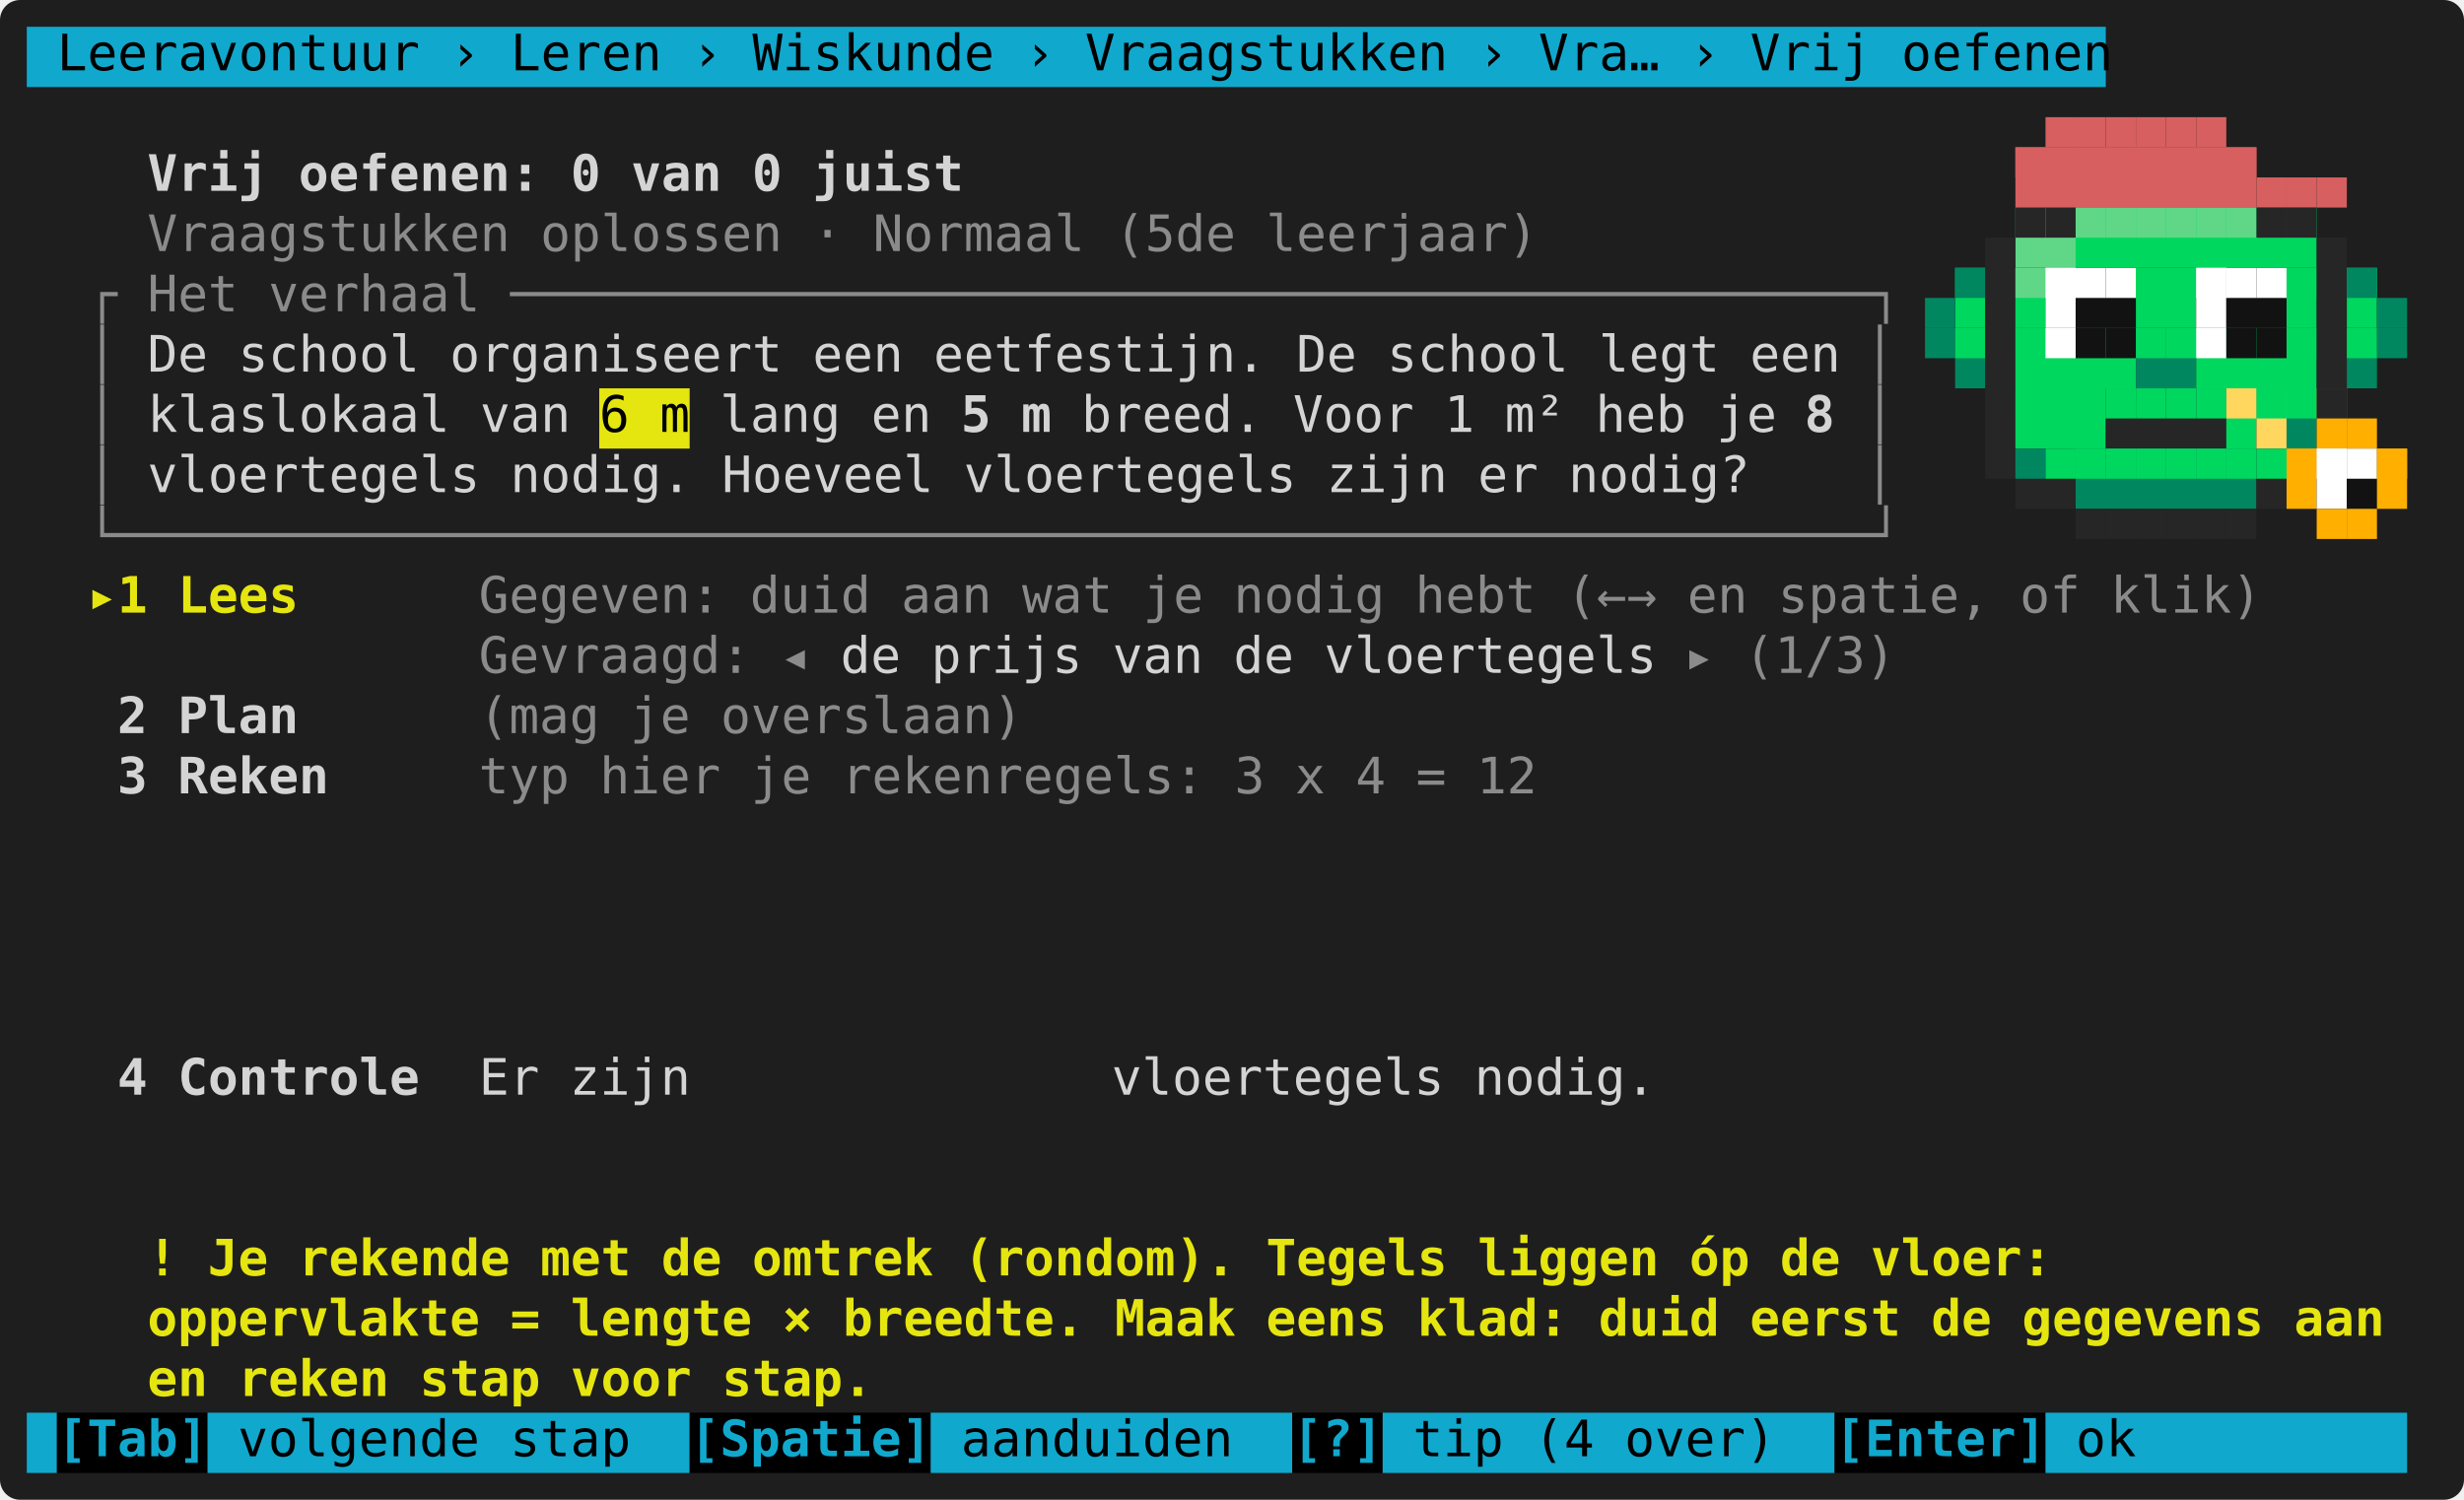
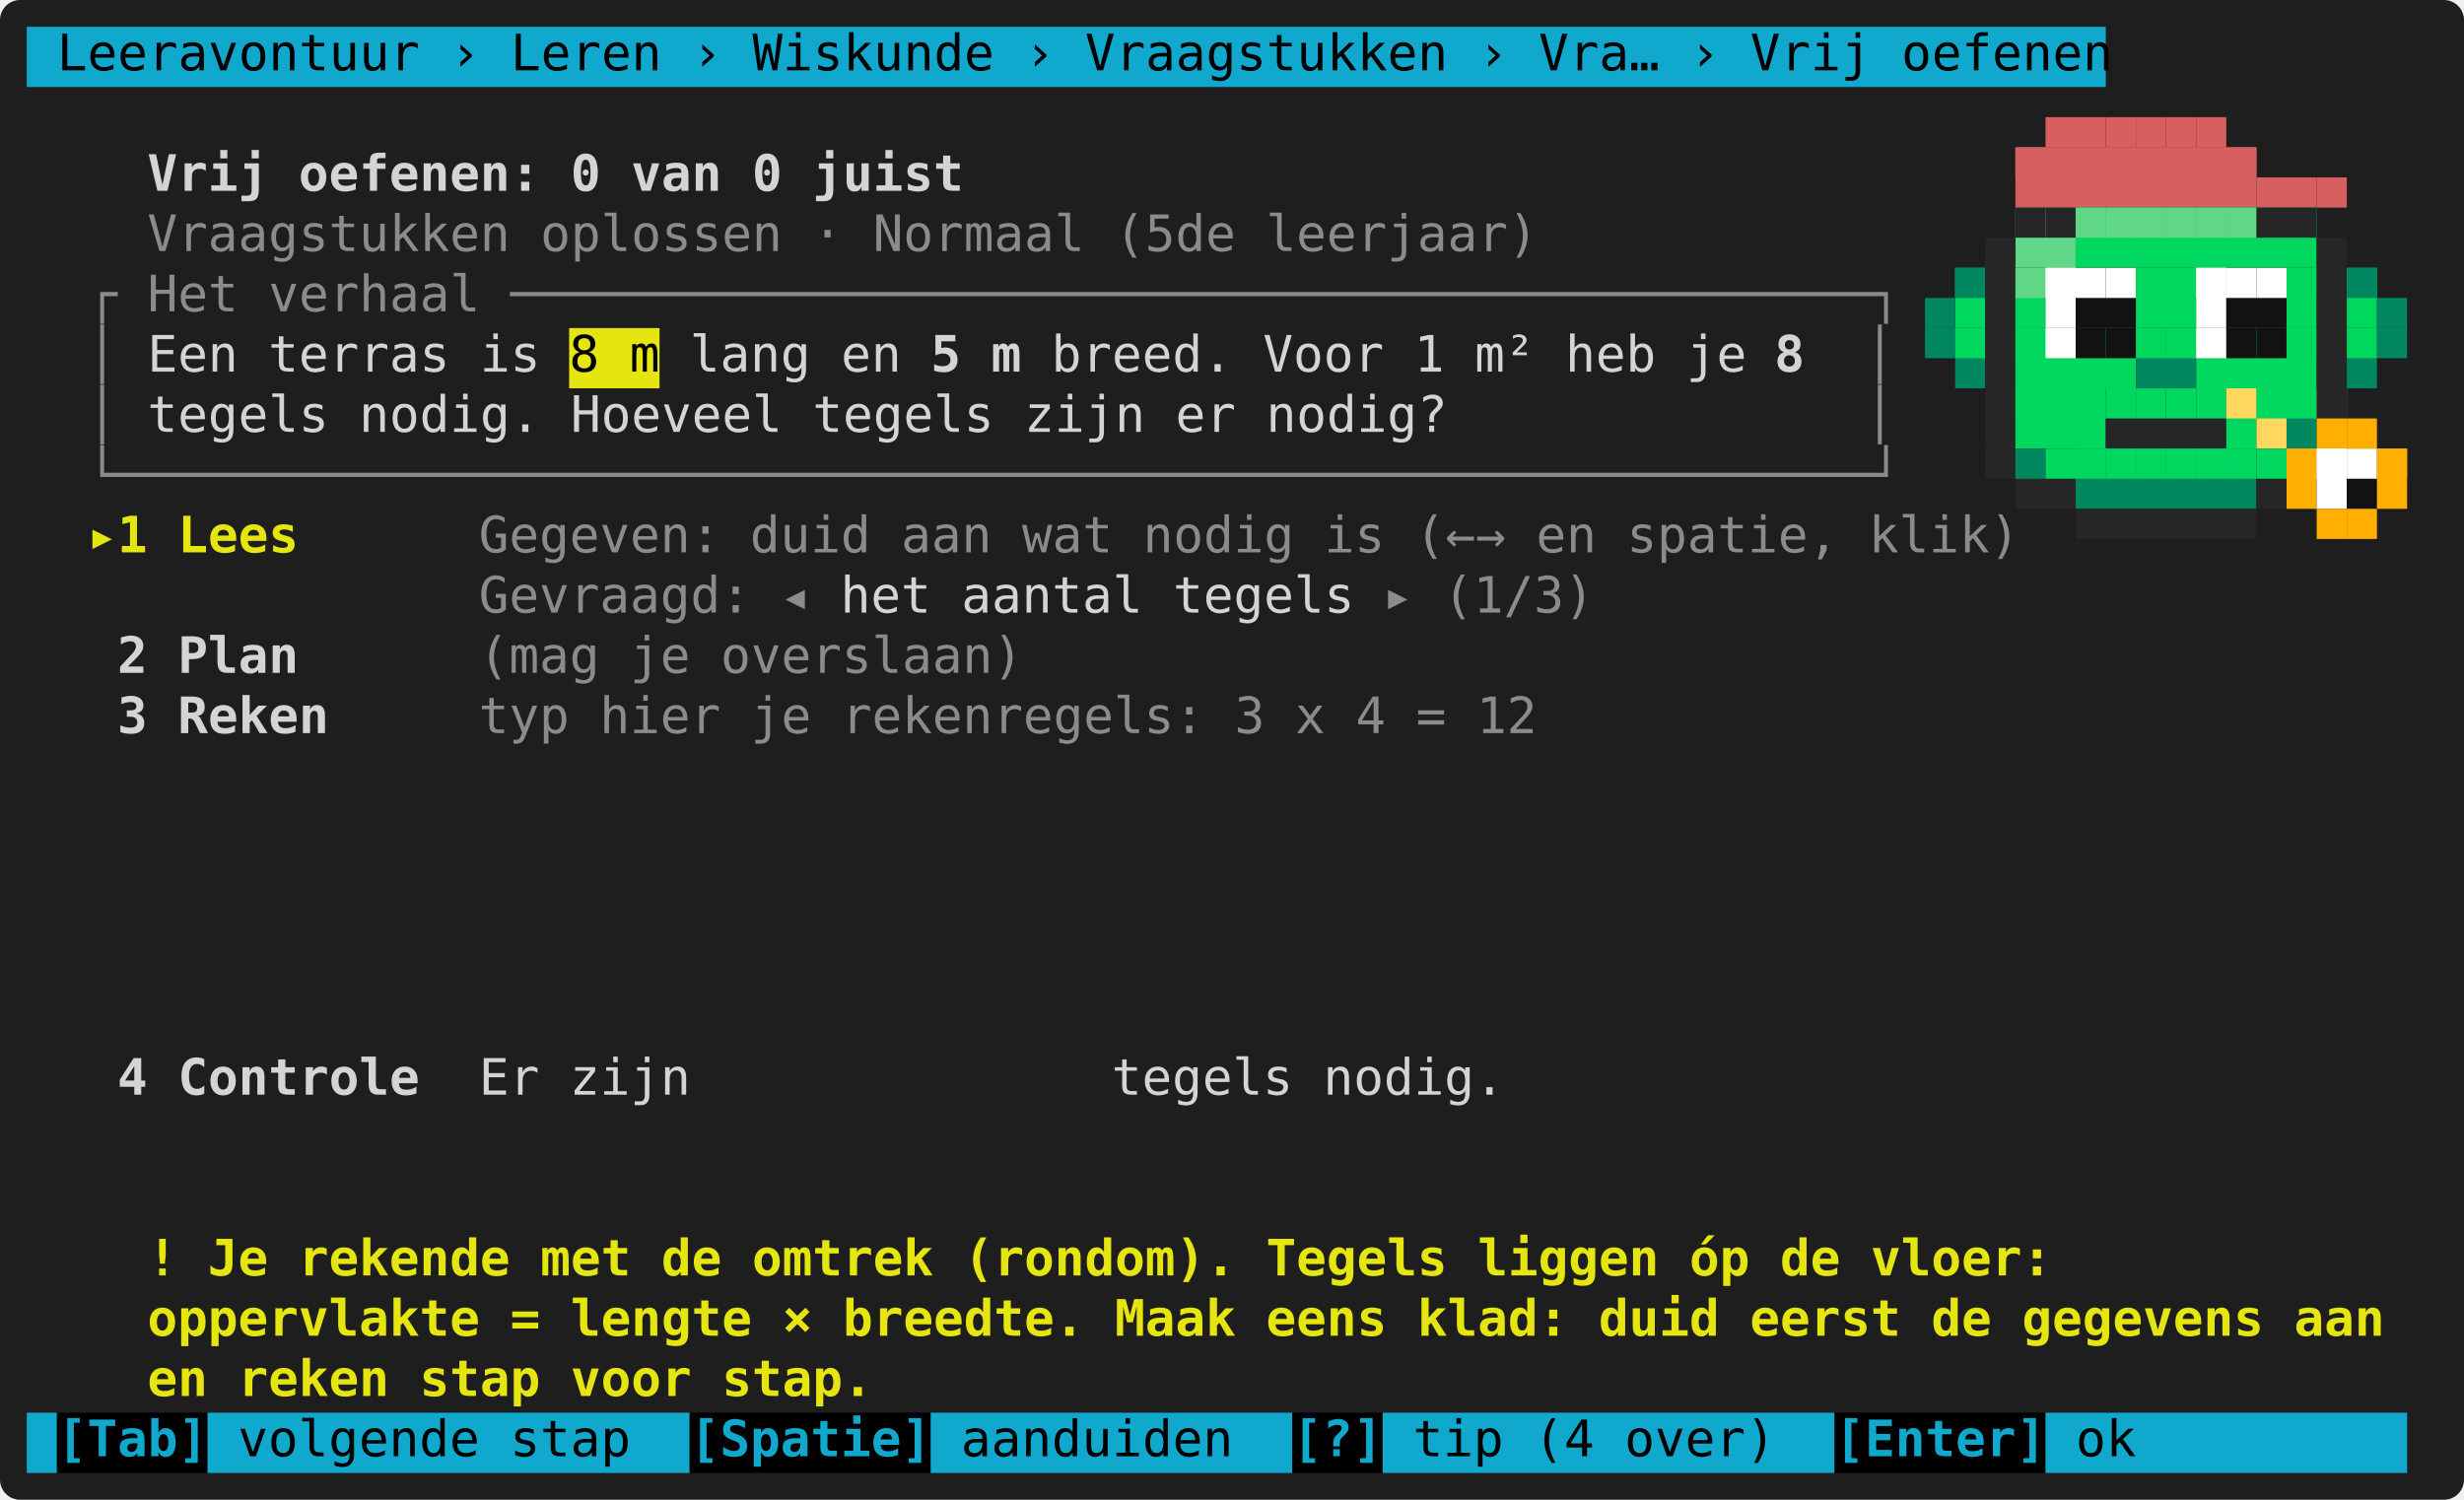
<svg xmlns="http://www.w3.org/2000/svg" width="736" height="448" viewBox="0 0 736 448" role="img" aria-label="Met de omtrek gerekend in plaats van de oppervlakte: een hulpje">
  <rect width="736" height="448" rx="6" fill="#1e1e1e" />
  <g font-family="DejaVu Sans Mono, Menlo, Consolas, monospace" font-size="15">
    <rect x="8" y="8" width="621" height="18" fill="#11a8cd" />
    <text x="8" y="21" textLength="621" lengthAdjust="spacingAndGlyphs" xml:space="preserve" fill="#000000"> Leeravontuur › Leren › Wiskunde › Vraagstukken › Vra… › Vrij oefenen</text>
    <rect x="611" y="35" width="9" height="9" fill="#d75f5f" />
    <rect x="620" y="35" width="9" height="9" fill="#d75f5f" />
    <rect x="629" y="35" width="9" height="9" fill="#d75f5f" />
    <rect x="638" y="35" width="9" height="9" fill="#d75f5f" />
    <rect x="647" y="35" width="9" height="9" fill="#d75f5f" />
    <rect x="656" y="35" width="9" height="9" fill="#d75f5f" />
    <rect x="602" y="44" width="72" height="18" fill="#d75f5f" />
    <rect x="602" y="44" width="9" height="9" fill="#d75f5f" />
    <rect x="611" y="44" width="9" height="9" fill="#d75f5f" />
    <rect x="620" y="44" width="9" height="9" fill="#d75f5f" />
    <rect x="629" y="44" width="9" height="9" fill="#d75f5f" />
    <rect x="638" y="44" width="9" height="9" fill="#d75f5f" />
    <rect x="647" y="44" width="9" height="9" fill="#d75f5f" />
    <rect x="656" y="44" width="9" height="9" fill="#d75f5f" />
    <rect x="665" y="44" width="9" height="9" fill="#d75f5f" />
    <rect x="674" y="53" width="9" height="9" fill="#d75f5f" />
    <rect x="683" y="53" width="9" height="9" fill="#d75f5f" />
    <rect x="692" y="53" width="9" height="9" fill="#d75f5f" />
    <text x="44" y="57" textLength="243" lengthAdjust="spacingAndGlyphs" xml:space="preserve" fill="#d4d4d4" font-weight="bold">Vrij oefenen: 0 van 0 juist</text>
    <rect x="602" y="62" width="18" height="18" fill="#5fd787" />
    <rect x="620" y="62" width="72" height="18" fill="#00d75f" />
    <rect x="593" y="71" width="9" height="9" fill="#262626" />
    <rect x="602" y="62" width="9" height="9" fill="#262626" />
    <rect x="611" y="62" width="9" height="9" fill="#262626" />
    <rect x="620" y="62" width="9" height="9" fill="#5fd787" />
    <rect x="629" y="62" width="9" height="9" fill="#5fd787" />
    <rect x="638" y="62" width="9" height="9" fill="#5fd787" />
    <rect x="647" y="62" width="9" height="9" fill="#5fd787" />
    <rect x="656" y="62" width="9" height="9" fill="#5fd787" />
    <rect x="665" y="62" width="9" height="9" fill="#5fd787" />
    <rect x="674" y="62" width="9" height="9" fill="#262626" />
    <rect x="683" y="62" width="9" height="9" fill="#262626" />
    <rect x="692" y="71" width="9" height="9" fill="#262626" />
    <text x="44" y="75" textLength="414" lengthAdjust="spacingAndGlyphs" xml:space="preserve" fill="#d4d4d4" opacity="0.6">Vraagstukken oplossen · Normaal (5de leerjaar)</text>
    <rect x="584" y="80" width="9" height="18" fill="#00d75f" />
    <rect x="593" y="80" width="9" height="18" fill="#262626" />
    <rect x="602" y="80" width="9" height="18" fill="#00d75f" />
    <rect x="611" y="80" width="9" height="18" fill="#ffffff" />
    <rect x="620" y="80" width="18" height="18" fill="#121212" />
    <rect x="638" y="80" width="18" height="18" fill="#00d75f" />
    <rect x="656" y="80" width="9" height="18" fill="#ffffff" />
    <rect x="665" y="80" width="18" height="18" fill="#121212" />
    <rect x="683" y="80" width="9" height="18" fill="#00d75f" />
    <rect x="692" y="80" width="9" height="18" fill="#262626" />
    <rect x="701" y="80" width="9" height="18" fill="#00d75f" />
    <rect x="575" y="89" width="9" height="9" fill="#00875f" />
    <rect x="584" y="80" width="9" height="9" fill="#00875f" />
    <rect x="593" y="80" width="9" height="9" fill="#262626" />
    <rect x="602" y="80" width="9" height="9" fill="#5fd787" />
    <rect x="611" y="80" width="9" height="9" fill="#ffffff" />
    <rect x="620" y="80" width="9" height="9" fill="#ffffff" />
    <rect x="629" y="80" width="9" height="9" fill="#ffffff" />
    <rect x="638" y="80" width="9" height="9" fill="#00d75f" />
    <rect x="647" y="80" width="9" height="9" fill="#00d75f" />
    <rect x="656" y="80" width="9" height="9" fill="#ffffff" />
    <rect x="665" y="80" width="9" height="9" fill="#ffffff" />
    <rect x="674" y="80" width="9" height="9" fill="#ffffff" />
    <rect x="683" y="80" width="9" height="9" fill="#00d75f" />
    <rect x="692" y="80" width="9" height="9" fill="#262626" />
    <rect x="701" y="80" width="9" height="9" fill="#00875f" />
    <rect x="710" y="89" width="9" height="9" fill="#00875f" />
    <text x="26" y="93" textLength="540" lengthAdjust="spacingAndGlyphs" xml:space="preserve" fill="#d4d4d4" opacity="0.6">┌ Het verhaal ─────────────────────────────────────────────┐</text>
+     <rect x="170" y="98" width="27" height="18" fill="#e5e510" />
    <rect x="584" y="98" width="9" height="18" fill="#00875f" />
    <rect x="593" y="98" width="9" height="18" fill="#262626" />
    <rect x="602" y="98" width="36" height="18" fill="#00d75f" />
    <rect x="638" y="98" width="18" height="18" fill="#00875f" />
    <rect x="656" y="98" width="36" height="18" fill="#00d75f" />
    <rect x="692" y="98" width="9" height="18" fill="#262626" />
    <rect x="701" y="98" width="9" height="18" fill="#00875f" />
    <rect x="575" y="98" width="9" height="9" fill="#00875f" />
    <rect x="584" y="98" width="9" height="9" fill="#00d75f" />
    <rect x="593" y="98" width="9" height="9" fill="#262626" />
    <rect x="602" y="98" width="9" height="9" fill="#00d75f" />
    <rect x="611" y="98" width="9" height="9" fill="#ffffff" />
    <rect x="620" y="98" width="9" height="9" fill="#121212" />
    <rect x="629" y="98" width="9" height="9" fill="#121212" />
    <rect x="638" y="98" width="9" height="9" fill="#00d75f" />
    <rect x="647" y="98" width="9" height="9" fill="#00d75f" />
    <rect x="656" y="98" width="9" height="9" fill="#ffffff" />
    <rect x="665" y="98" width="9" height="9" fill="#121212" />
    <rect x="674" y="98" width="9" height="9" fill="#121212" />
    <rect x="683" y="98" width="9" height="9" fill="#00d75f" />
    <rect x="692" y="98" width="9" height="9" fill="#262626" />
    <rect x="701" y="98" width="9" height="9" fill="#00d75f" />
    <rect x="710" y="98" width="9" height="9" fill="#00875f" />
    <text x="26" y="111" textLength="9" lengthAdjust="spacingAndGlyphs" xml:space="preserve" fill="#d4d4d4" opacity="0.6">│</text>
-     <text x="35" y="111" textLength="522" lengthAdjust="spacingAndGlyphs" xml:space="preserve" fill="#d4d4d4"> De school organiseert een eetfestijn. De school legt een </text>
+     <text x="35" y="111" textLength="135" lengthAdjust="spacingAndGlyphs" xml:space="preserve" fill="#d4d4d4"> Een terras is </text>
+     <text x="170" y="111" textLength="27" lengthAdjust="spacingAndGlyphs" xml:space="preserve" fill="#000000">8 m</text>
+     <text x="197" y="111" textLength="81" lengthAdjust="spacingAndGlyphs" xml:space="preserve" fill="#d4d4d4"> lang en </text>
+     <text x="278" y="111" textLength="27" lengthAdjust="spacingAndGlyphs" xml:space="preserve" fill="#d4d4d4" font-weight="bold">5 m</text>
+     <text x="305" y="111" textLength="225" lengthAdjust="spacingAndGlyphs" xml:space="preserve" fill="#d4d4d4"> breed. Voor 1 m² heb je </text>
+     <text x="530" y="111" textLength="9" lengthAdjust="spacingAndGlyphs" xml:space="preserve" fill="#d4d4d4" font-weight="bold">8</text>
    <text x="557" y="111" textLength="9" lengthAdjust="spacingAndGlyphs" xml:space="preserve" fill="#d4d4d4" opacity="0.6">│</text>
-     <rect x="179" y="116" width="27" height="18" fill="#e5e510" />
    <rect x="593" y="116" width="9" height="18" fill="#262626" />
    <rect x="602" y="116" width="27" height="18" fill="#00d75f" />
    <rect x="629" y="116" width="36" height="18" fill="#262626" />
    <rect x="665" y="116" width="9" height="18" fill="#00d75f" />
    <rect x="674" y="116" width="9" height="18" fill="#ffd75f" />
    <rect x="683" y="116" width="9" height="18" fill="#00875f" />
    <rect x="692" y="116" width="9" height="18" fill="#ffaf00" />
    <rect x="593" y="116" width="9" height="9" fill="#262626" />
    <rect x="602" y="116" width="9" height="9" fill="#00d75f" />
    <rect x="611" y="116" width="9" height="9" fill="#00d75f" />
    <rect x="620" y="116" width="9" height="9" fill="#00d75f" />
    <rect x="629" y="116" width="9" height="9" fill="#00d75f" />
    <rect x="638" y="116" width="9" height="9" fill="#00d75f" />
    <rect x="647" y="116" width="9" height="9" fill="#00d75f" />
    <rect x="656" y="116" width="9" height="9" fill="#00d75f" />
    <rect x="665" y="116" width="9" height="9" fill="#ffd75f" />
    <rect x="674" y="116" width="9" height="9" fill="#00d75f" />
    <rect x="683" y="116" width="9" height="9" fill="#00d75f" />
    <rect x="692" y="116" width="9" height="9" fill="#262626" />
    <rect x="701" y="125" width="9" height="9" fill="#ffaf00" />
    <text x="26" y="129" textLength="9" lengthAdjust="spacingAndGlyphs" xml:space="preserve" fill="#d4d4d4" opacity="0.6">│</text>
-     <text x="35" y="129" textLength="144" lengthAdjust="spacingAndGlyphs" xml:space="preserve" fill="#d4d4d4"> klaslokaal van </text>
-     <text x="179" y="129" textLength="27" lengthAdjust="spacingAndGlyphs" xml:space="preserve" fill="#000000">6 m</text>
-     <text x="206" y="129" textLength="81" lengthAdjust="spacingAndGlyphs" xml:space="preserve" fill="#d4d4d4"> lang en </text>
-     <text x="287" y="129" textLength="27" lengthAdjust="spacingAndGlyphs" xml:space="preserve" fill="#d4d4d4" font-weight="bold">5 m</text>
-     <text x="314" y="129" textLength="225" lengthAdjust="spacingAndGlyphs" xml:space="preserve" fill="#d4d4d4"> breed. Voor 1 m² heb je </text>
-     <text x="539" y="129" textLength="9" lengthAdjust="spacingAndGlyphs" xml:space="preserve" fill="#d4d4d4" font-weight="bold">8</text>
+     <text x="35" y="129" textLength="522" lengthAdjust="spacingAndGlyphs" xml:space="preserve" fill="#d4d4d4"> tegels nodig. Hoeveel tegels zijn er nodig?              </text>
    <text x="557" y="129" textLength="9" lengthAdjust="spacingAndGlyphs" xml:space="preserve" fill="#d4d4d4" opacity="0.6">│</text>
    <rect x="602" y="134" width="18" height="18" fill="#262626" />
    <rect x="620" y="134" width="54" height="18" fill="#00875f" />
    <rect x="674" y="134" width="9" height="18" fill="#262626" />
    <rect x="683" y="134" width="9" height="18" fill="#ffaf00" />
    <rect x="692" y="134" width="9" height="18" fill="#ffffff" />
    <rect x="701" y="134" width="9" height="18" fill="#121212" />
    <rect x="710" y="134" width="9" height="18" fill="#ffaf00" />
    <rect x="593" y="134" width="9" height="9" fill="#262626" />
    <rect x="602" y="134" width="9" height="9" fill="#00875f" />
    <rect x="611" y="134" width="9" height="9" fill="#00d75f" />
    <rect x="620" y="134" width="9" height="9" fill="#00d75f" />
    <rect x="629" y="134" width="9" height="9" fill="#00d75f" />
    <rect x="638" y="134" width="9" height="9" fill="#00d75f" />
    <rect x="647" y="134" width="9" height="9" fill="#00d75f" />
    <rect x="656" y="134" width="9" height="9" fill="#00d75f" />
    <rect x="665" y="134" width="9" height="9" fill="#00d75f" />
    <rect x="674" y="134" width="9" height="9" fill="#00d75f" />
    <rect x="683" y="134" width="9" height="9" fill="#ffaf00" />
    <rect x="692" y="134" width="9" height="9" fill="#ffffff" />
    <rect x="701" y="134" width="9" height="9" fill="#ffffff" />
    <rect x="710" y="134" width="9" height="9" fill="#ffaf00" />
-     <text x="26" y="147" textLength="9" lengthAdjust="spacingAndGlyphs" xml:space="preserve" fill="#d4d4d4" opacity="0.6">│</text>
-     <text x="35" y="147" textLength="522" lengthAdjust="spacingAndGlyphs" xml:space="preserve" fill="#d4d4d4"> vloertegels nodig. Hoeveel vloertegels zijn er nodig?    </text>
-     <text x="557" y="147" textLength="9" lengthAdjust="spacingAndGlyphs" xml:space="preserve" fill="#d4d4d4" opacity="0.6">│</text>
+     <text x="26" y="147" textLength="540" lengthAdjust="spacingAndGlyphs" xml:space="preserve" fill="#d4d4d4" opacity="0.6">└──────────────────────────────────────────────────────────┘</text>
    <rect x="620" y="152" width="9" height="9" fill="#262626" />
    <rect x="629" y="152" width="9" height="9" fill="#262626" />
    <rect x="638" y="152" width="9" height="9" fill="#262626" />
    <rect x="647" y="152" width="9" height="9" fill="#262626" />
    <rect x="656" y="152" width="9" height="9" fill="#262626" />
    <rect x="665" y="152" width="9" height="9" fill="#262626" />
    <rect x="692" y="152" width="9" height="9" fill="#ffaf00" />
    <rect x="701" y="152" width="9" height="9" fill="#ffaf00" />
-     <text x="26" y="165" textLength="540" lengthAdjust="spacingAndGlyphs" xml:space="preserve" fill="#d4d4d4" opacity="0.6">└──────────────────────────────────────────────────────────┘</text>
-     <text x="26" y="183" textLength="63" lengthAdjust="spacingAndGlyphs" xml:space="preserve" fill="#e5e510" font-weight="bold">▸1 Lees</text>
-     <text x="143" y="183" textLength="72" lengthAdjust="spacingAndGlyphs" xml:space="preserve" fill="#d4d4d4" opacity="0.6">Gegeven:</text>
-     <text x="224" y="183" textLength="450" lengthAdjust="spacingAndGlyphs" xml:space="preserve" fill="#d4d4d4" opacity="0.6">duid aan wat je nodig hebt (←→ en spatie, of klik)</text>
-     <text x="143" y="201" textLength="81" lengthAdjust="spacingAndGlyphs" xml:space="preserve" fill="#d4d4d4" opacity="0.6">Gevraagd:</text>
-     <text x="233" y="201" textLength="9" lengthAdjust="spacingAndGlyphs" xml:space="preserve" fill="#d4d4d4" opacity="0.6">◂</text>
-     <text x="242" y="201" textLength="261" lengthAdjust="spacingAndGlyphs" xml:space="preserve" fill="#d4d4d4"> de prijs van de vloertegels </text>
-     <text x="503" y="201" textLength="63" lengthAdjust="spacingAndGlyphs" xml:space="preserve" fill="#d4d4d4" opacity="0.6">▸ (1/3)</text>
-     <text x="26" y="219" textLength="63" lengthAdjust="spacingAndGlyphs" xml:space="preserve" fill="#d4d4d4" font-weight="bold"> 2 Plan</text>
-     <text x="143" y="219" textLength="162" lengthAdjust="spacingAndGlyphs" xml:space="preserve" fill="#d4d4d4" opacity="0.6">(mag je overslaan)</text>
-     <text x="26" y="237" textLength="72" lengthAdjust="spacingAndGlyphs" xml:space="preserve" fill="#d4d4d4" font-weight="bold"> 3 Reken</text>
-     <text x="143" y="237" textLength="315" lengthAdjust="spacingAndGlyphs" xml:space="preserve" fill="#d4d4d4" opacity="0.6">typ hier je rekenregels: 3 x 4 = 12</text>
+     <text x="26" y="165" textLength="63" lengthAdjust="spacingAndGlyphs" xml:space="preserve" fill="#e5e510" font-weight="bold">▸1 Lees</text>
+     <text x="143" y="165" textLength="72" lengthAdjust="spacingAndGlyphs" xml:space="preserve" fill="#d4d4d4" opacity="0.6">Gegeven:</text>
+     <text x="224" y="165" textLength="378" lengthAdjust="spacingAndGlyphs" xml:space="preserve" fill="#d4d4d4" opacity="0.6">duid aan wat nodig is (←→ en spatie, klik)</text>
+     <text x="143" y="183" textLength="81" lengthAdjust="spacingAndGlyphs" xml:space="preserve" fill="#d4d4d4" opacity="0.6">Gevraagd:</text>
+     <text x="233" y="183" textLength="9" lengthAdjust="spacingAndGlyphs" xml:space="preserve" fill="#d4d4d4" opacity="0.6">◂</text>
+     <text x="242" y="183" textLength="171" lengthAdjust="spacingAndGlyphs" xml:space="preserve" fill="#d4d4d4"> het aantal tegels </text>
+     <text x="413" y="183" textLength="63" lengthAdjust="spacingAndGlyphs" xml:space="preserve" fill="#d4d4d4" opacity="0.6">▸ (1/3)</text>
+     <text x="26" y="201" textLength="63" lengthAdjust="spacingAndGlyphs" xml:space="preserve" fill="#d4d4d4" font-weight="bold"> 2 Plan</text>
+     <text x="143" y="201" textLength="162" lengthAdjust="spacingAndGlyphs" xml:space="preserve" fill="#d4d4d4" opacity="0.6">(mag je overslaan)</text>
+     <text x="26" y="219" textLength="72" lengthAdjust="spacingAndGlyphs" xml:space="preserve" fill="#d4d4d4" font-weight="bold"> 3 Reken</text>
+     <text x="143" y="219" textLength="315" lengthAdjust="spacingAndGlyphs" xml:space="preserve" fill="#d4d4d4" opacity="0.6">typ hier je rekenregels: 3 x 4 = 12</text>
    <text x="26" y="327" textLength="99" lengthAdjust="spacingAndGlyphs" xml:space="preserve" fill="#d4d4d4" font-weight="bold"> 4 Controle</text>
    <text x="125" y="327" textLength="90" lengthAdjust="spacingAndGlyphs" xml:space="preserve" fill="#d4d4d4">  Er zijn </text>
-     <text x="323" y="327" textLength="405" lengthAdjust="spacingAndGlyphs" xml:space="preserve" fill="#d4d4d4"> vloertegels nodig.                          </text>
+     <text x="323" y="327" textLength="405" lengthAdjust="spacingAndGlyphs" xml:space="preserve" fill="#d4d4d4"> tegels nodig.                               </text>
    <text x="44" y="381" textLength="567" lengthAdjust="spacingAndGlyphs" xml:space="preserve" fill="#e5e510" font-weight="bold">! Je rekende met de omtrek (rondom). Tegels liggen óp de vloer:</text>
    <text x="44" y="399" textLength="666" lengthAdjust="spacingAndGlyphs" xml:space="preserve" fill="#e5e510" font-weight="bold">oppervlakte = lengte × breedte. Maak eens klad: duid eerst de gegevens aan</text>
    <text x="44" y="417" textLength="216" lengthAdjust="spacingAndGlyphs" xml:space="preserve" fill="#e5e510" font-weight="bold">en reken stap voor stap.</text>
    <rect x="8" y="422" width="9" height="18" fill="#11a8cd" />
    <rect x="17" y="422" width="45" height="18" fill="#000000" />
    <rect x="62" y="422" width="144" height="18" fill="#11a8cd" />
    <rect x="206" y="422" width="72" height="18" fill="#000000" />
    <rect x="278" y="422" width="108" height="18" fill="#11a8cd" />
    <rect x="386" y="422" width="27" height="18" fill="#000000" />
    <rect x="413" y="422" width="135" height="18" fill="#11a8cd" />
    <rect x="548" y="422" width="63" height="18" fill="#000000" />
    <rect x="611" y="422" width="108" height="18" fill="#11a8cd" />
    <text x="17" y="435" textLength="45" lengthAdjust="spacingAndGlyphs" xml:space="preserve" fill="#11a8cd" font-weight="bold">[Tab]</text>
    <text x="62" y="435" textLength="144" lengthAdjust="spacingAndGlyphs" xml:space="preserve" fill="#000000"> volgende stap  </text>
    <text x="206" y="435" textLength="72" lengthAdjust="spacingAndGlyphs" xml:space="preserve" fill="#11a8cd" font-weight="bold">[Spatie]</text>
    <text x="278" y="435" textLength="108" lengthAdjust="spacingAndGlyphs" xml:space="preserve" fill="#000000"> aanduiden  </text>
    <text x="386" y="435" textLength="27" lengthAdjust="spacingAndGlyphs" xml:space="preserve" fill="#11a8cd" font-weight="bold">[?]</text>
    <text x="413" y="435" textLength="135" lengthAdjust="spacingAndGlyphs" xml:space="preserve" fill="#000000"> tip (4 over)  </text>
    <text x="548" y="435" textLength="63" lengthAdjust="spacingAndGlyphs" xml:space="preserve" fill="#11a8cd" font-weight="bold">[Enter]</text>
    <text x="611" y="435" textLength="108" lengthAdjust="spacingAndGlyphs" xml:space="preserve" fill="#000000"> ok         </text>
  </g>
</svg>
